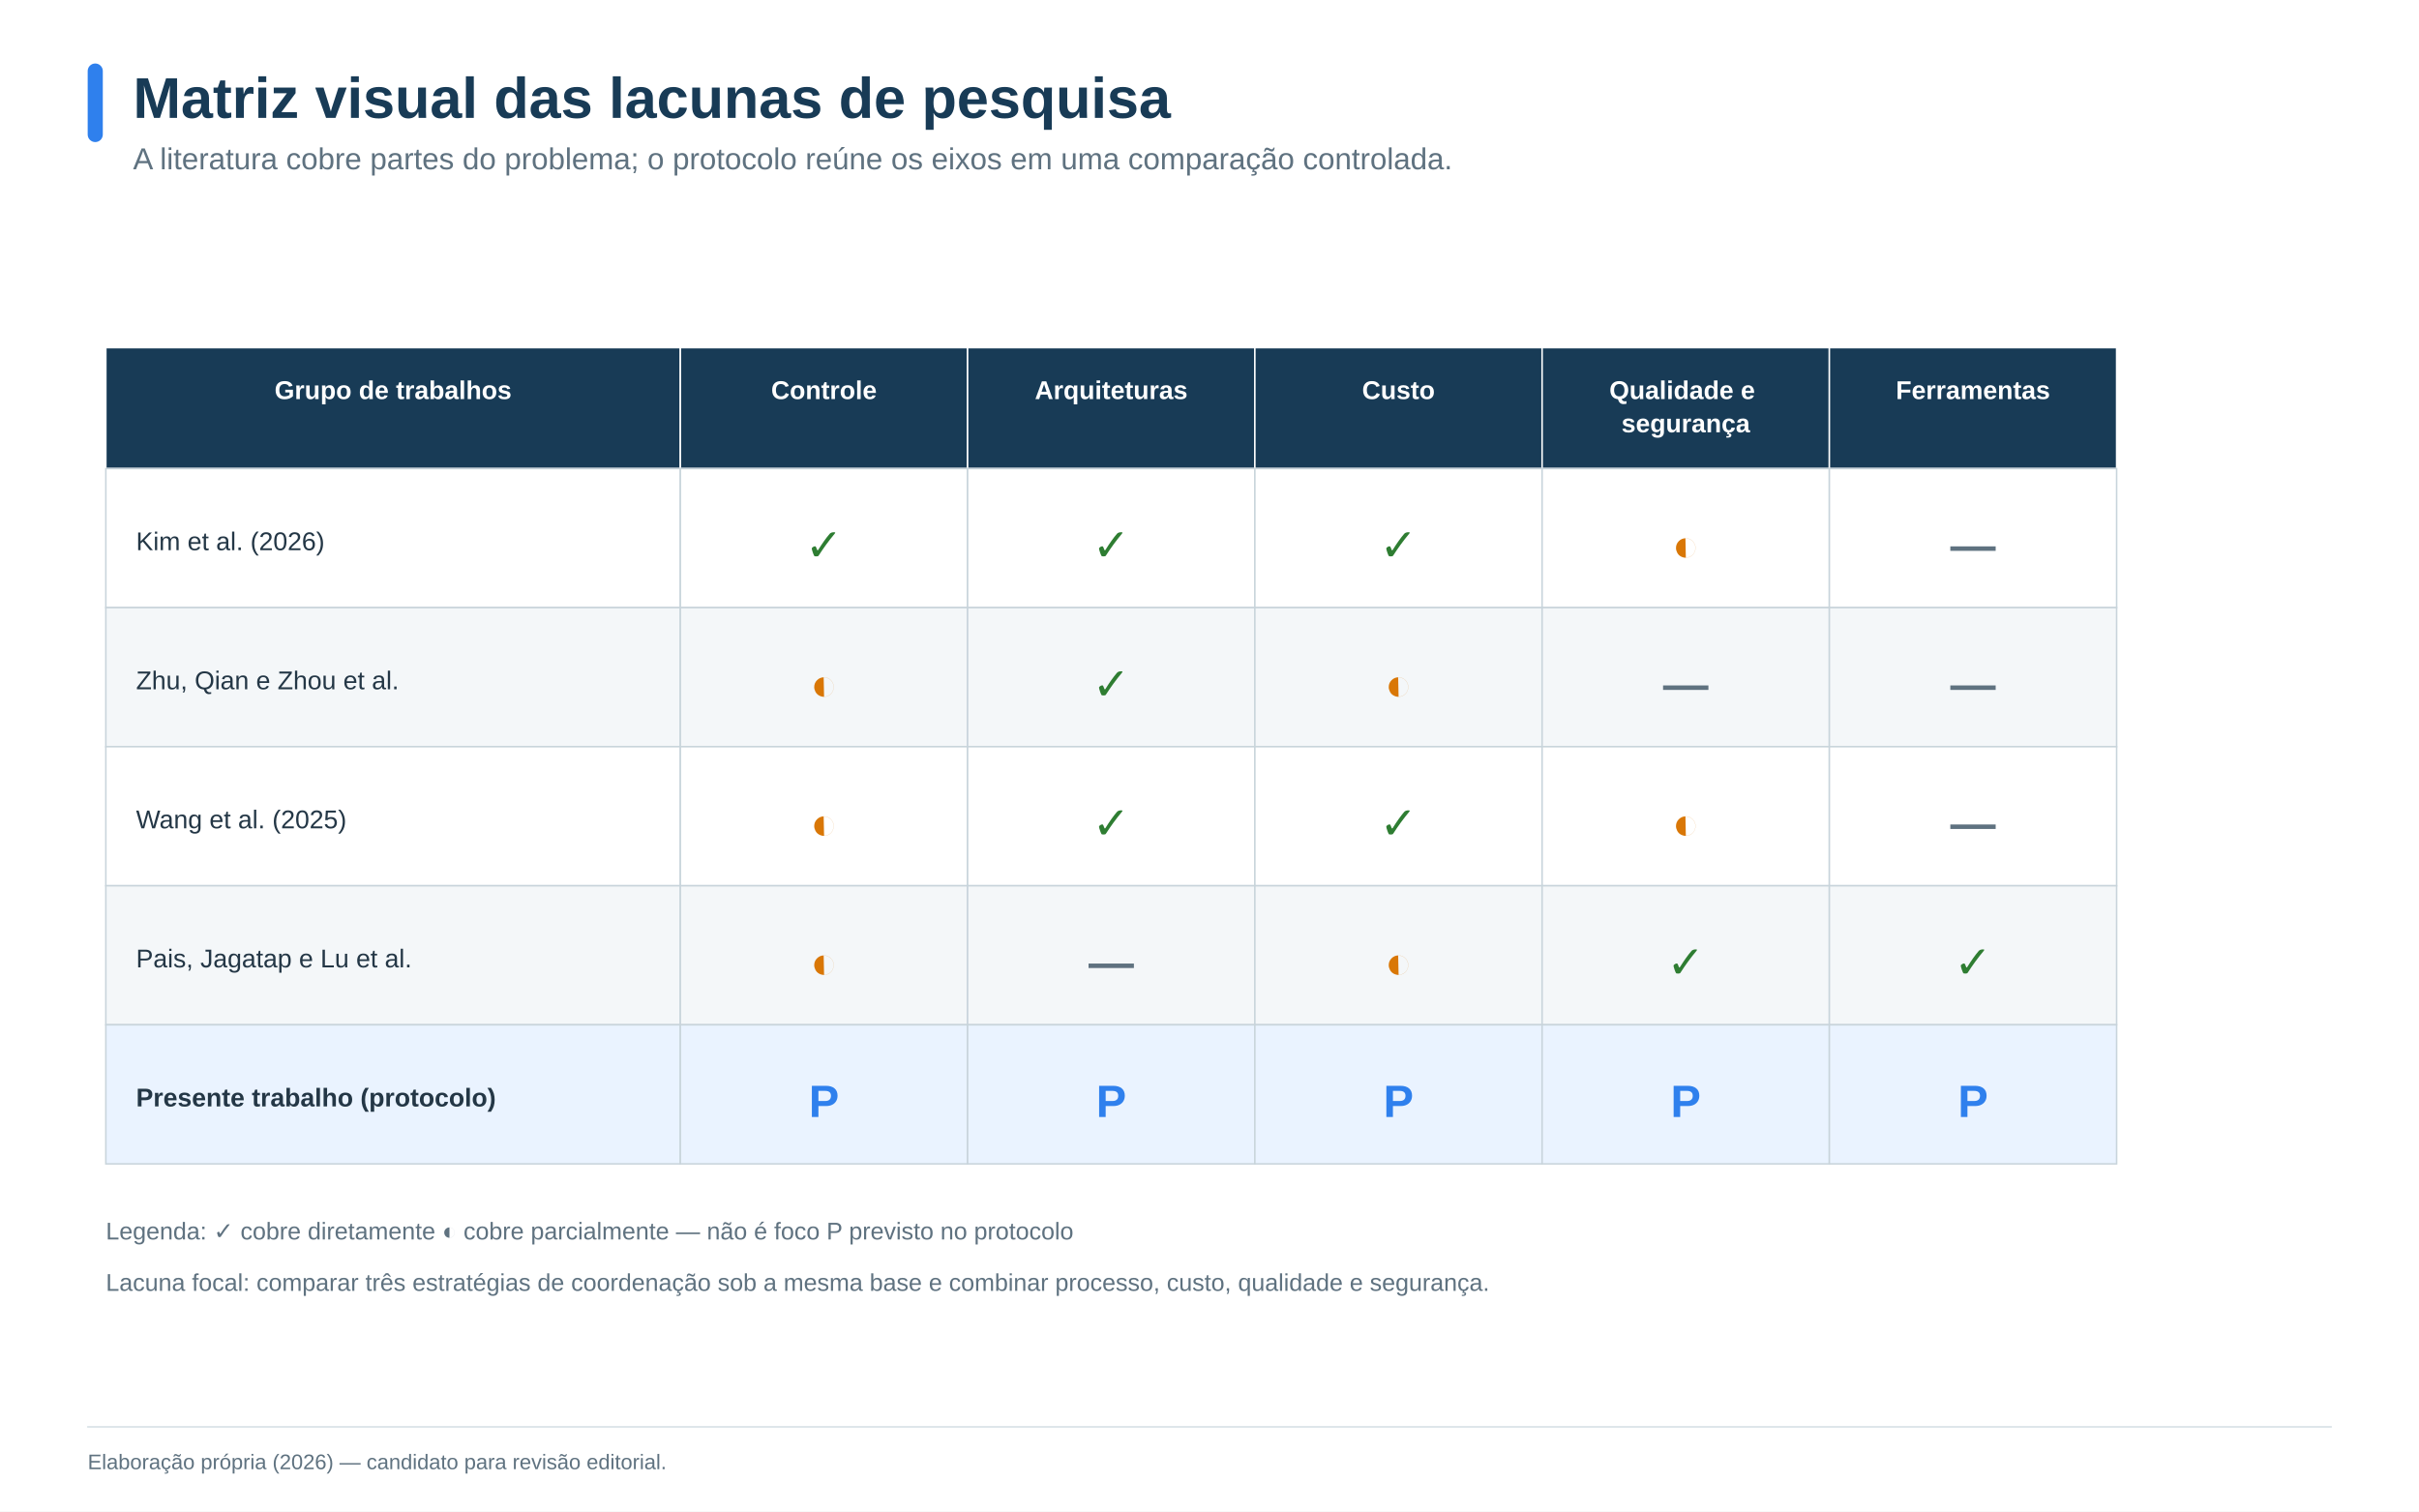
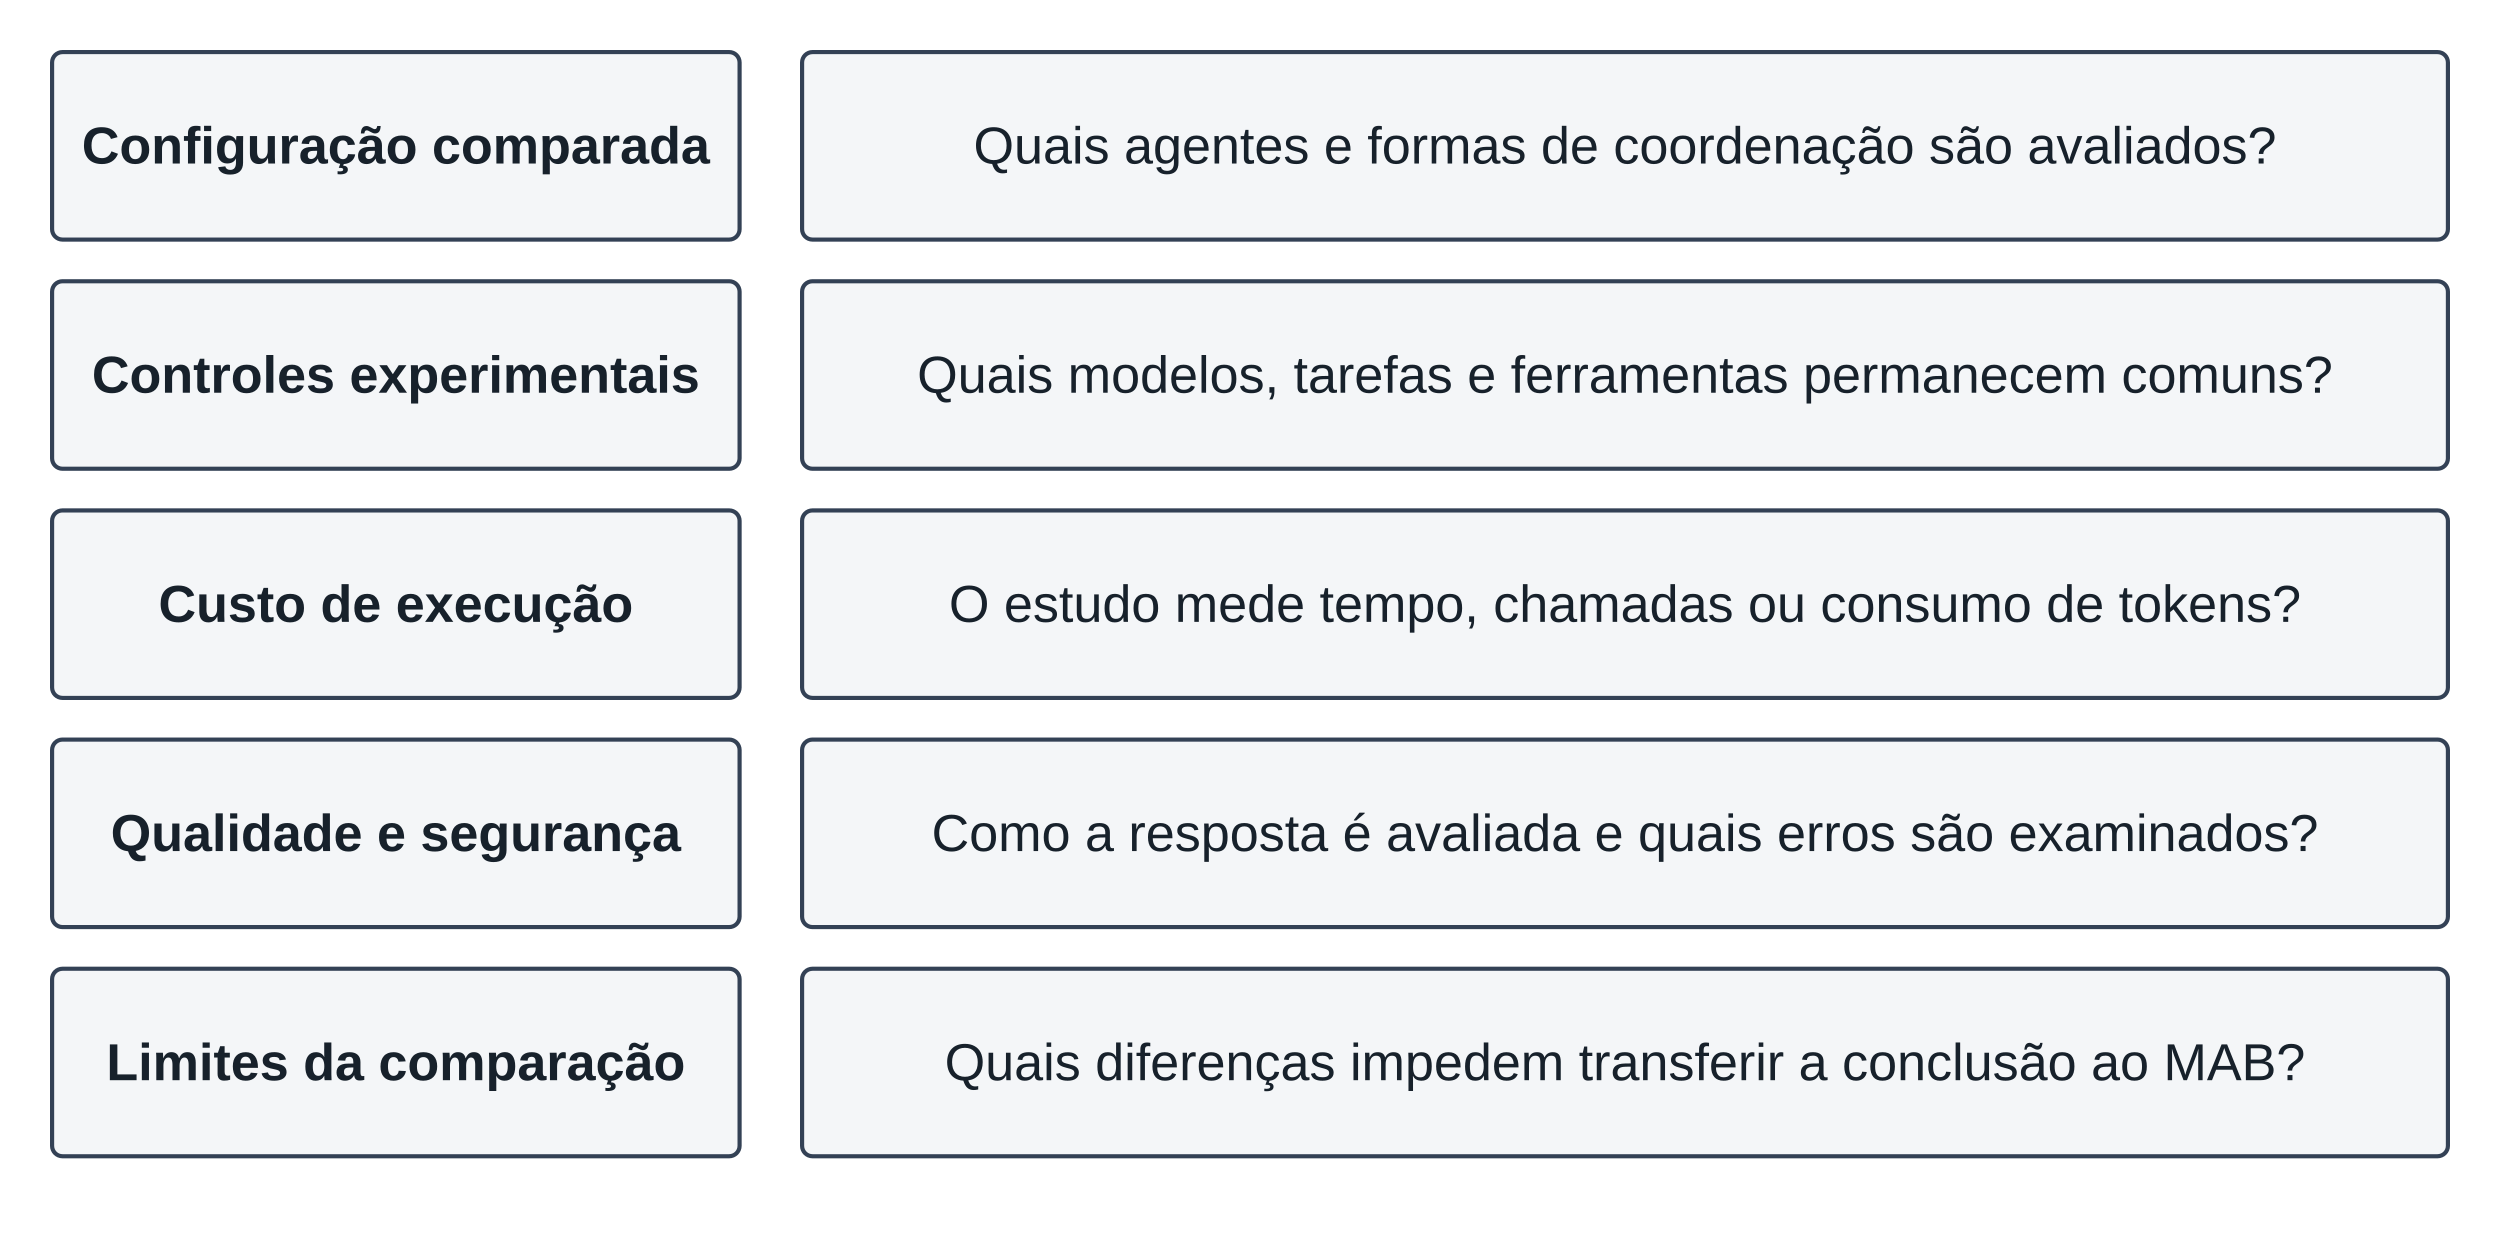
- <svg xmlns="http://www.w3.org/2000/svg" width="1600" height="1000" viewBox="0 0 1600 1000" role="img" aria-labelledby="title desc">
+ <svg xmlns="http://www.w3.org/2000/svg" width="1200" height="600" viewBox="0 0 1200 600" role="img" aria-labelledby="title desc">
  <defs>
-     <marker id="arrow" viewBox="0 0 10 10" refX="9" refY="5" markerWidth="8" markerHeight="8" orient="auto-start-reverse">
-       <path d="M 0 0 L 10 5 L 0 10 z" fill="#536B7A" />
+     <marker id="a" markerWidth="9" markerHeight="9" refX="8" refY="4" orient="auto" markerUnits="userSpaceOnUse">
+       <path d="M0,0 L8,4 L0,8 Z" fill="#334155" />
    </marker>
-     <marker id="arrowBlue" viewBox="0 0 10 10" refX="9" refY="5" markerWidth="8" markerHeight="8" orient="auto-start-reverse">
-       <path d="M 0 0 L 10 5 L 0 10 z" fill="#2F80ED" />
-     </marker>
-     <style>
-                 text { font-family: Arial, Helvetica, sans-serif; }
-                 .title { font-size: 38px; font-weight: 700; fill: #183B56; }
-                 .subtitle { font-size: 20px; fill: #5F7280; }
-                 .label { font-size: 22px; font-weight: 700; }
-                 .body { font-size: 18px; }
-                 .small { font-size: 15px; }
-                 .tiny { font-size: 13px; }
-               </style>
  </defs>
-   <rect width="1600" height="1000" fill="#FFFFFF" />
-   <rect x="58" y="42" width="10" height="52" rx="5" fill="#2F80ED" />
-   <text x="88" y="78" class="title">Matriz visual das lacunas de pesquisa</text>
-   <text x="88" y="112" class="subtitle">A literatura cobre partes do problema; o protocolo reúne os eixos em uma comparação controlada.</text>
-   <rect x="70" y="230" width="380" height="80" rx="0" fill="#183B56" stroke="#FFFFFF" stroke-width="1" />
-   <text x="260.0" y="264" font-size="17" font-weight="700" fill="#FFFFFF" text-anchor="middle" font-style="normal">
-     <tspan x="260.0" dy="0">Grupo de trabalhos</tspan>
-   </text>
-   <rect x="450" y="230" width="190" height="80" rx="0" fill="#183B56" stroke="#FFFFFF" stroke-width="1" />
-   <text x="545.0" y="264" font-size="17" font-weight="700" fill="#FFFFFF" text-anchor="middle" font-style="normal">
-     <tspan x="545.0" dy="0">Controle</tspan>
-   </text>
-   <rect x="640" y="230" width="190" height="80" rx="0" fill="#183B56" stroke="#FFFFFF" stroke-width="1" />
-   <text x="735.0" y="264" font-size="17" font-weight="700" fill="#FFFFFF" text-anchor="middle" font-style="normal">
-     <tspan x="735.0" dy="0">Arquiteturas</tspan>
-   </text>
-   <rect x="830" y="230" width="190" height="80" rx="0" fill="#183B56" stroke="#FFFFFF" stroke-width="1" />
-   <text x="925.0" y="264" font-size="17" font-weight="700" fill="#FFFFFF" text-anchor="middle" font-style="normal">
-     <tspan x="925.0" dy="0">Custo</tspan>
-   </text>
-   <rect x="1020" y="230" width="190" height="80" rx="0" fill="#183B56" stroke="#FFFFFF" stroke-width="1" />
-   <text x="1115.0" y="264" font-size="17" font-weight="700" fill="#FFFFFF" text-anchor="middle" font-style="normal">
-     <tspan x="1115.0" dy="0">Qualidade e</tspan>
-     <tspan x="1115.0" dy="22">segurança</tspan>
-   </text>
-   <rect x="1210" y="230" width="190" height="80" rx="0" fill="#183B56" stroke="#FFFFFF" stroke-width="1" />
-   <text x="1305.0" y="264" font-size="17" font-weight="700" fill="#FFFFFF" text-anchor="middle" font-style="normal">
-     <tspan x="1305.0" dy="0">Ferramentas</tspan>
-   </text>
-   <rect x="70" y="310" width="380" height="92" rx="0" fill="#FFFFFF" stroke="#C8D4DB" stroke-width="1" />
-   <rect x="450" y="310" width="190" height="92" rx="0" fill="#FFFFFF" stroke="#C8D4DB" stroke-width="1" />
-   <rect x="640" y="310" width="190" height="92" rx="0" fill="#FFFFFF" stroke="#C8D4DB" stroke-width="1" />
-   <rect x="830" y="310" width="190" height="92" rx="0" fill="#FFFFFF" stroke="#C8D4DB" stroke-width="1" />
-   <rect x="1020" y="310" width="190" height="92" rx="0" fill="#FFFFFF" stroke="#C8D4DB" stroke-width="1" />
-   <rect x="1210" y="310" width="190" height="92" rx="0" fill="#FFFFFF" stroke="#C8D4DB" stroke-width="1" />
-   <text x="90" y="364" font-size="17" font-weight="400" fill="#243746" text-anchor="start" font-style="normal">
-     <tspan x="90" dy="0">Kim et al. (2026)</tspan>
-   </text>
-   <text x="545.0" y="371" font-size="30" font-weight="700" fill="#2E7D32" text-anchor="middle" font-style="normal">
-     <tspan x="545.0" dy="0">✓</tspan>
-   </text>
-   <text x="735.0" y="371" font-size="30" font-weight="700" fill="#2E7D32" text-anchor="middle" font-style="normal">
-     <tspan x="735.0" dy="0">✓</tspan>
-   </text>
-   <text x="925.0" y="371" font-size="30" font-weight="700" fill="#2E7D32" text-anchor="middle" font-style="normal">
-     <tspan x="925.0" dy="0">✓</tspan>
-   </text>
-   <text x="1115.0" y="371" font-size="30" font-weight="700" fill="#D97706" text-anchor="middle" font-style="normal">
-     <tspan x="1115.0" dy="0">◐</tspan>
-   </text>
-   <text x="1305.0" y="371" font-size="30" font-weight="700" fill="#5F7280" text-anchor="middle" font-style="normal">
-     <tspan x="1305.0" dy="0">—</tspan>
-   </text>
-   <rect x="70" y="402" width="380" height="92" rx="0" fill="#F4F7F9" stroke="#C8D4DB" stroke-width="1" />
-   <rect x="450" y="402" width="190" height="92" rx="0" fill="#F4F7F9" stroke="#C8D4DB" stroke-width="1" />
-   <rect x="640" y="402" width="190" height="92" rx="0" fill="#F4F7F9" stroke="#C8D4DB" stroke-width="1" />
-   <rect x="830" y="402" width="190" height="92" rx="0" fill="#F4F7F9" stroke="#C8D4DB" stroke-width="1" />
-   <rect x="1020" y="402" width="190" height="92" rx="0" fill="#F4F7F9" stroke="#C8D4DB" stroke-width="1" />
-   <rect x="1210" y="402" width="190" height="92" rx="0" fill="#F4F7F9" stroke="#C8D4DB" stroke-width="1" />
-   <text x="90" y="456" font-size="17" font-weight="400" fill="#243746" text-anchor="start" font-style="normal">
-     <tspan x="90" dy="0">Zhu, Qian e Zhou et al.</tspan>
-   </text>
-   <text x="545.0" y="463" font-size="30" font-weight="700" fill="#D97706" text-anchor="middle" font-style="normal">
-     <tspan x="545.0" dy="0">◐</tspan>
-   </text>
-   <text x="735.0" y="463" font-size="30" font-weight="700" fill="#2E7D32" text-anchor="middle" font-style="normal">
-     <tspan x="735.0" dy="0">✓</tspan>
-   </text>
-   <text x="925.0" y="463" font-size="30" font-weight="700" fill="#D97706" text-anchor="middle" font-style="normal">
-     <tspan x="925.0" dy="0">◐</tspan>
-   </text>
-   <text x="1115.0" y="463" font-size="30" font-weight="700" fill="#5F7280" text-anchor="middle" font-style="normal">
-     <tspan x="1115.0" dy="0">—</tspan>
-   </text>
-   <text x="1305.0" y="463" font-size="30" font-weight="700" fill="#5F7280" text-anchor="middle" font-style="normal">
-     <tspan x="1305.0" dy="0">—</tspan>
-   </text>
-   <rect x="70" y="494" width="380" height="92" rx="0" fill="#FFFFFF" stroke="#C8D4DB" stroke-width="1" />
-   <rect x="450" y="494" width="190" height="92" rx="0" fill="#FFFFFF" stroke="#C8D4DB" stroke-width="1" />
-   <rect x="640" y="494" width="190" height="92" rx="0" fill="#FFFFFF" stroke="#C8D4DB" stroke-width="1" />
-   <rect x="830" y="494" width="190" height="92" rx="0" fill="#FFFFFF" stroke="#C8D4DB" stroke-width="1" />
-   <rect x="1020" y="494" width="190" height="92" rx="0" fill="#FFFFFF" stroke="#C8D4DB" stroke-width="1" />
-   <rect x="1210" y="494" width="190" height="92" rx="0" fill="#FFFFFF" stroke="#C8D4DB" stroke-width="1" />
-   <text x="90" y="548" font-size="17" font-weight="400" fill="#243746" text-anchor="start" font-style="normal">
-     <tspan x="90" dy="0">Wang et al. (2025)</tspan>
-   </text>
-   <text x="545.0" y="555" font-size="30" font-weight="700" fill="#D97706" text-anchor="middle" font-style="normal">
-     <tspan x="545.0" dy="0">◐</tspan>
-   </text>
-   <text x="735.0" y="555" font-size="30" font-weight="700" fill="#2E7D32" text-anchor="middle" font-style="normal">
-     <tspan x="735.0" dy="0">✓</tspan>
-   </text>
-   <text x="925.0" y="555" font-size="30" font-weight="700" fill="#2E7D32" text-anchor="middle" font-style="normal">
-     <tspan x="925.0" dy="0">✓</tspan>
-   </text>
-   <text x="1115.0" y="555" font-size="30" font-weight="700" fill="#D97706" text-anchor="middle" font-style="normal">
-     <tspan x="1115.0" dy="0">◐</tspan>
-   </text>
-   <text x="1305.0" y="555" font-size="30" font-weight="700" fill="#5F7280" text-anchor="middle" font-style="normal">
-     <tspan x="1305.0" dy="0">—</tspan>
-   </text>
-   <rect x="70" y="586" width="380" height="92" rx="0" fill="#F4F7F9" stroke="#C8D4DB" stroke-width="1" />
-   <rect x="450" y="586" width="190" height="92" rx="0" fill="#F4F7F9" stroke="#C8D4DB" stroke-width="1" />
-   <rect x="640" y="586" width="190" height="92" rx="0" fill="#F4F7F9" stroke="#C8D4DB" stroke-width="1" />
-   <rect x="830" y="586" width="190" height="92" rx="0" fill="#F4F7F9" stroke="#C8D4DB" stroke-width="1" />
-   <rect x="1020" y="586" width="190" height="92" rx="0" fill="#F4F7F9" stroke="#C8D4DB" stroke-width="1" />
-   <rect x="1210" y="586" width="190" height="92" rx="0" fill="#F4F7F9" stroke="#C8D4DB" stroke-width="1" />
-   <text x="90" y="640" font-size="17" font-weight="400" fill="#243746" text-anchor="start" font-style="normal">
-     <tspan x="90" dy="0">Pais, Jagatap e Lu et al.</tspan>
-   </text>
-   <text x="545.0" y="647" font-size="30" font-weight="700" fill="#D97706" text-anchor="middle" font-style="normal">
-     <tspan x="545.0" dy="0">◐</tspan>
-   </text>
-   <text x="735.0" y="647" font-size="30" font-weight="700" fill="#5F7280" text-anchor="middle" font-style="normal">
-     <tspan x="735.0" dy="0">—</tspan>
-   </text>
-   <text x="925.0" y="647" font-size="30" font-weight="700" fill="#D97706" text-anchor="middle" font-style="normal">
-     <tspan x="925.0" dy="0">◐</tspan>
-   </text>
-   <text x="1115.0" y="647" font-size="30" font-weight="700" fill="#2E7D32" text-anchor="middle" font-style="normal">
-     <tspan x="1115.0" dy="0">✓</tspan>
-   </text>
-   <text x="1305.0" y="647" font-size="30" font-weight="700" fill="#2E7D32" text-anchor="middle" font-style="normal">
-     <tspan x="1305.0" dy="0">✓</tspan>
-   </text>
-   <rect x="70" y="678" width="380" height="92" rx="0" fill="#EAF3FF" stroke="#C8D4DB" stroke-width="1" />
-   <rect x="450" y="678" width="190" height="92" rx="0" fill="#EAF3FF" stroke="#C8D4DB" stroke-width="1" />
-   <rect x="640" y="678" width="190" height="92" rx="0" fill="#EAF3FF" stroke="#C8D4DB" stroke-width="1" />
-   <rect x="830" y="678" width="190" height="92" rx="0" fill="#EAF3FF" stroke="#C8D4DB" stroke-width="1" />
-   <rect x="1020" y="678" width="190" height="92" rx="0" fill="#EAF3FF" stroke="#C8D4DB" stroke-width="1" />
-   <rect x="1210" y="678" width="190" height="92" rx="0" fill="#EAF3FF" stroke="#C8D4DB" stroke-width="1" />
-   <text x="90" y="732" font-size="17" font-weight="700" fill="#243746" text-anchor="start" font-style="normal">
-     <tspan x="90" dy="0">Presente trabalho (protocolo)</tspan>
-   </text>
-   <text x="545.0" y="739" font-size="30" font-weight="700" fill="#2F80ED" text-anchor="middle" font-style="normal">
-     <tspan x="545.0" dy="0">P</tspan>
-   </text>
-   <text x="735.0" y="739" font-size="30" font-weight="700" fill="#2F80ED" text-anchor="middle" font-style="normal">
-     <tspan x="735.0" dy="0">P</tspan>
-   </text>
-   <text x="925.0" y="739" font-size="30" font-weight="700" fill="#2F80ED" text-anchor="middle" font-style="normal">
-     <tspan x="925.0" dy="0">P</tspan>
-   </text>
-   <text x="1115.0" y="739" font-size="30" font-weight="700" fill="#2F80ED" text-anchor="middle" font-style="normal">
-     <tspan x="1115.0" dy="0">P</tspan>
-   </text>
-   <text x="1305.0" y="739" font-size="30" font-weight="700" fill="#2F80ED" text-anchor="middle" font-style="normal">
-     <tspan x="1305.0" dy="0">P</tspan>
-   </text>
-   <text x="70" y="820" font-size="16" font-weight="400" fill="#5F7280" text-anchor="start" font-style="normal">
-     <tspan x="70" dy="0">Legenda:  ✓ cobre diretamente   ◐ cobre parcialmente   — não é foco   P previsto no protocolo</tspan>
-     <tspan x="70" dy="34">Lacuna focal: comparar três estratégias de coordenação sob a mesma base e combinar processo, custo, qualidade e segurança.</tspan>
-   </text>
-   <line x1="58" y1="944" x2="1542" y2="944" stroke="#D6E0E5" stroke-width="1" stroke-linecap="round" />
-   <text x="58" y="972" font-size="14" font-weight="400" fill="#5F7280" text-anchor="start" font-style="normal">
-     <tspan x="58" dy="0">Elaboração própria (2026) — candidato para revisão editorial.</tspan>
-   </text>
+   <rect width="1200" height="600" fill="white" />
+   <g font-family="Arial, Helvetica, sans-serif" fill="#17212b">
+     <rect x="25" y="25" width="330" height="90" rx="5" fill="#f4f6f8" stroke="#334155" stroke-width="2" />
+     <text x="190.0" y="78.5" font-size="25" font-weight="700" text-anchor="middle">
+       <tspan x="190.0" dy="0">Configuração comparada</tspan>
+     </text>
+     <rect x="385" y="25" width="790" height="90" rx="5" fill="#f4f6f8" stroke="#334155" stroke-width="2" />
+     <text x="780.0" y="78.5" font-size="25" font-weight="400" text-anchor="middle">
+       <tspan x="780.0" dy="0">Quais agentes e formas de coordenação são avaliados?</tspan>
+     </text>
+     <rect x="25" y="135" width="330" height="90" rx="5" fill="#f4f6f8" stroke="#334155" stroke-width="2" />
+     <text x="190.0" y="188.5" font-size="25" font-weight="700" text-anchor="middle">
+       <tspan x="190.0" dy="0">Controles experimentais</tspan>
+     </text>
+     <rect x="385" y="135" width="790" height="90" rx="5" fill="#f4f6f8" stroke="#334155" stroke-width="2" />
+     <text x="780.0" y="188.5" font-size="25" font-weight="400" text-anchor="middle">
+       <tspan x="780.0" dy="0">Quais modelos, tarefas e ferramentas permanecem comuns?</tspan>
+     </text>
+     <rect x="25" y="245" width="330" height="90" rx="5" fill="#f4f6f8" stroke="#334155" stroke-width="2" />
+     <text x="190.0" y="298.5" font-size="25" font-weight="700" text-anchor="middle">
+       <tspan x="190.0" dy="0">Custo de execução</tspan>
+     </text>
+     <rect x="385" y="245" width="790" height="90" rx="5" fill="#f4f6f8" stroke="#334155" stroke-width="2" />
+     <text x="780.0" y="298.5" font-size="25" font-weight="400" text-anchor="middle">
+       <tspan x="780.0" dy="0">O estudo mede tempo, chamadas ou consumo de tokens?</tspan>
+     </text>
+     <rect x="25" y="355" width="330" height="90" rx="5" fill="#f4f6f8" stroke="#334155" stroke-width="2" />
+     <text x="190.0" y="408.5" font-size="25" font-weight="700" text-anchor="middle">
+       <tspan x="190.0" dy="0">Qualidade e segurança</tspan>
+     </text>
+     <rect x="385" y="355" width="790" height="90" rx="5" fill="#f4f6f8" stroke="#334155" stroke-width="2" />
+     <text x="780.0" y="408.5" font-size="25" font-weight="400" text-anchor="middle">
+       <tspan x="780.0" dy="0">Como a resposta é avaliada e quais erros são examinados?</tspan>
+     </text>
+     <rect x="25" y="465" width="330" height="90" rx="5" fill="#f4f6f8" stroke="#334155" stroke-width="2" />
+     <text x="190.0" y="518.5" font-size="25" font-weight="700" text-anchor="middle">
+       <tspan x="190.0" dy="0">Limites da comparação</tspan>
+     </text>
+     <rect x="385" y="465" width="790" height="90" rx="5" fill="#f4f6f8" stroke="#334155" stroke-width="2" />
+     <text x="780.0" y="518.5" font-size="25" font-weight="400" text-anchor="middle">
+       <tspan x="780.0" dy="0">Quais diferenças impedem transferir a conclusão ao MAB?</tspan>
+     </text>
+   </g>
</svg>
